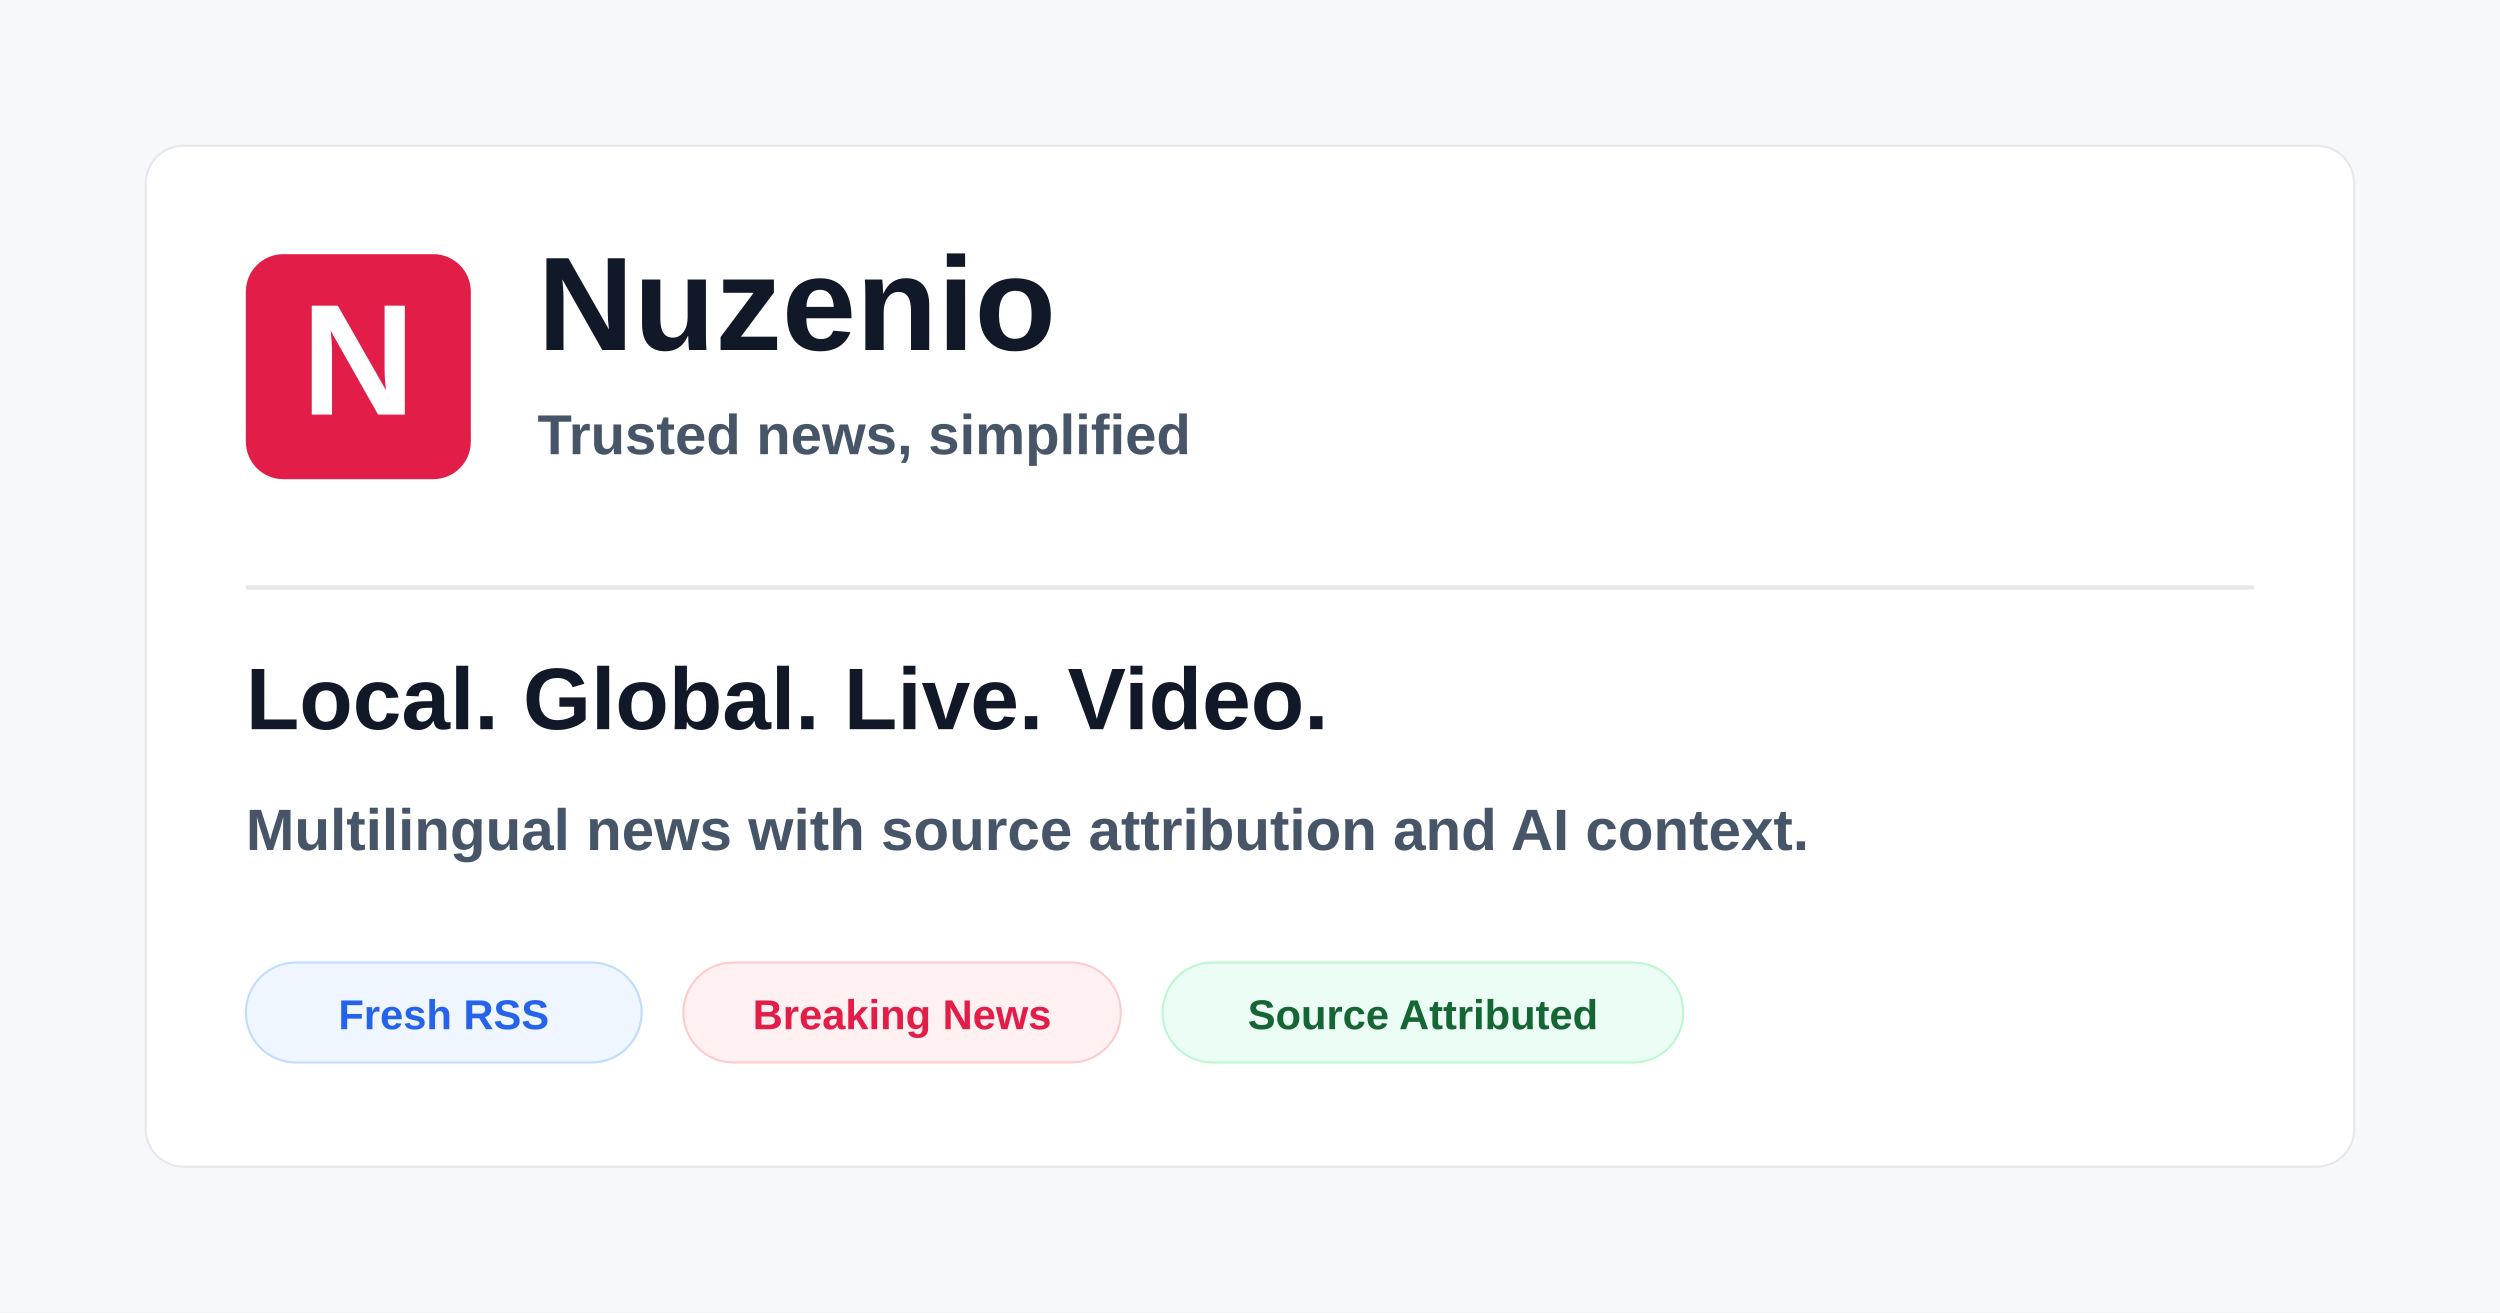
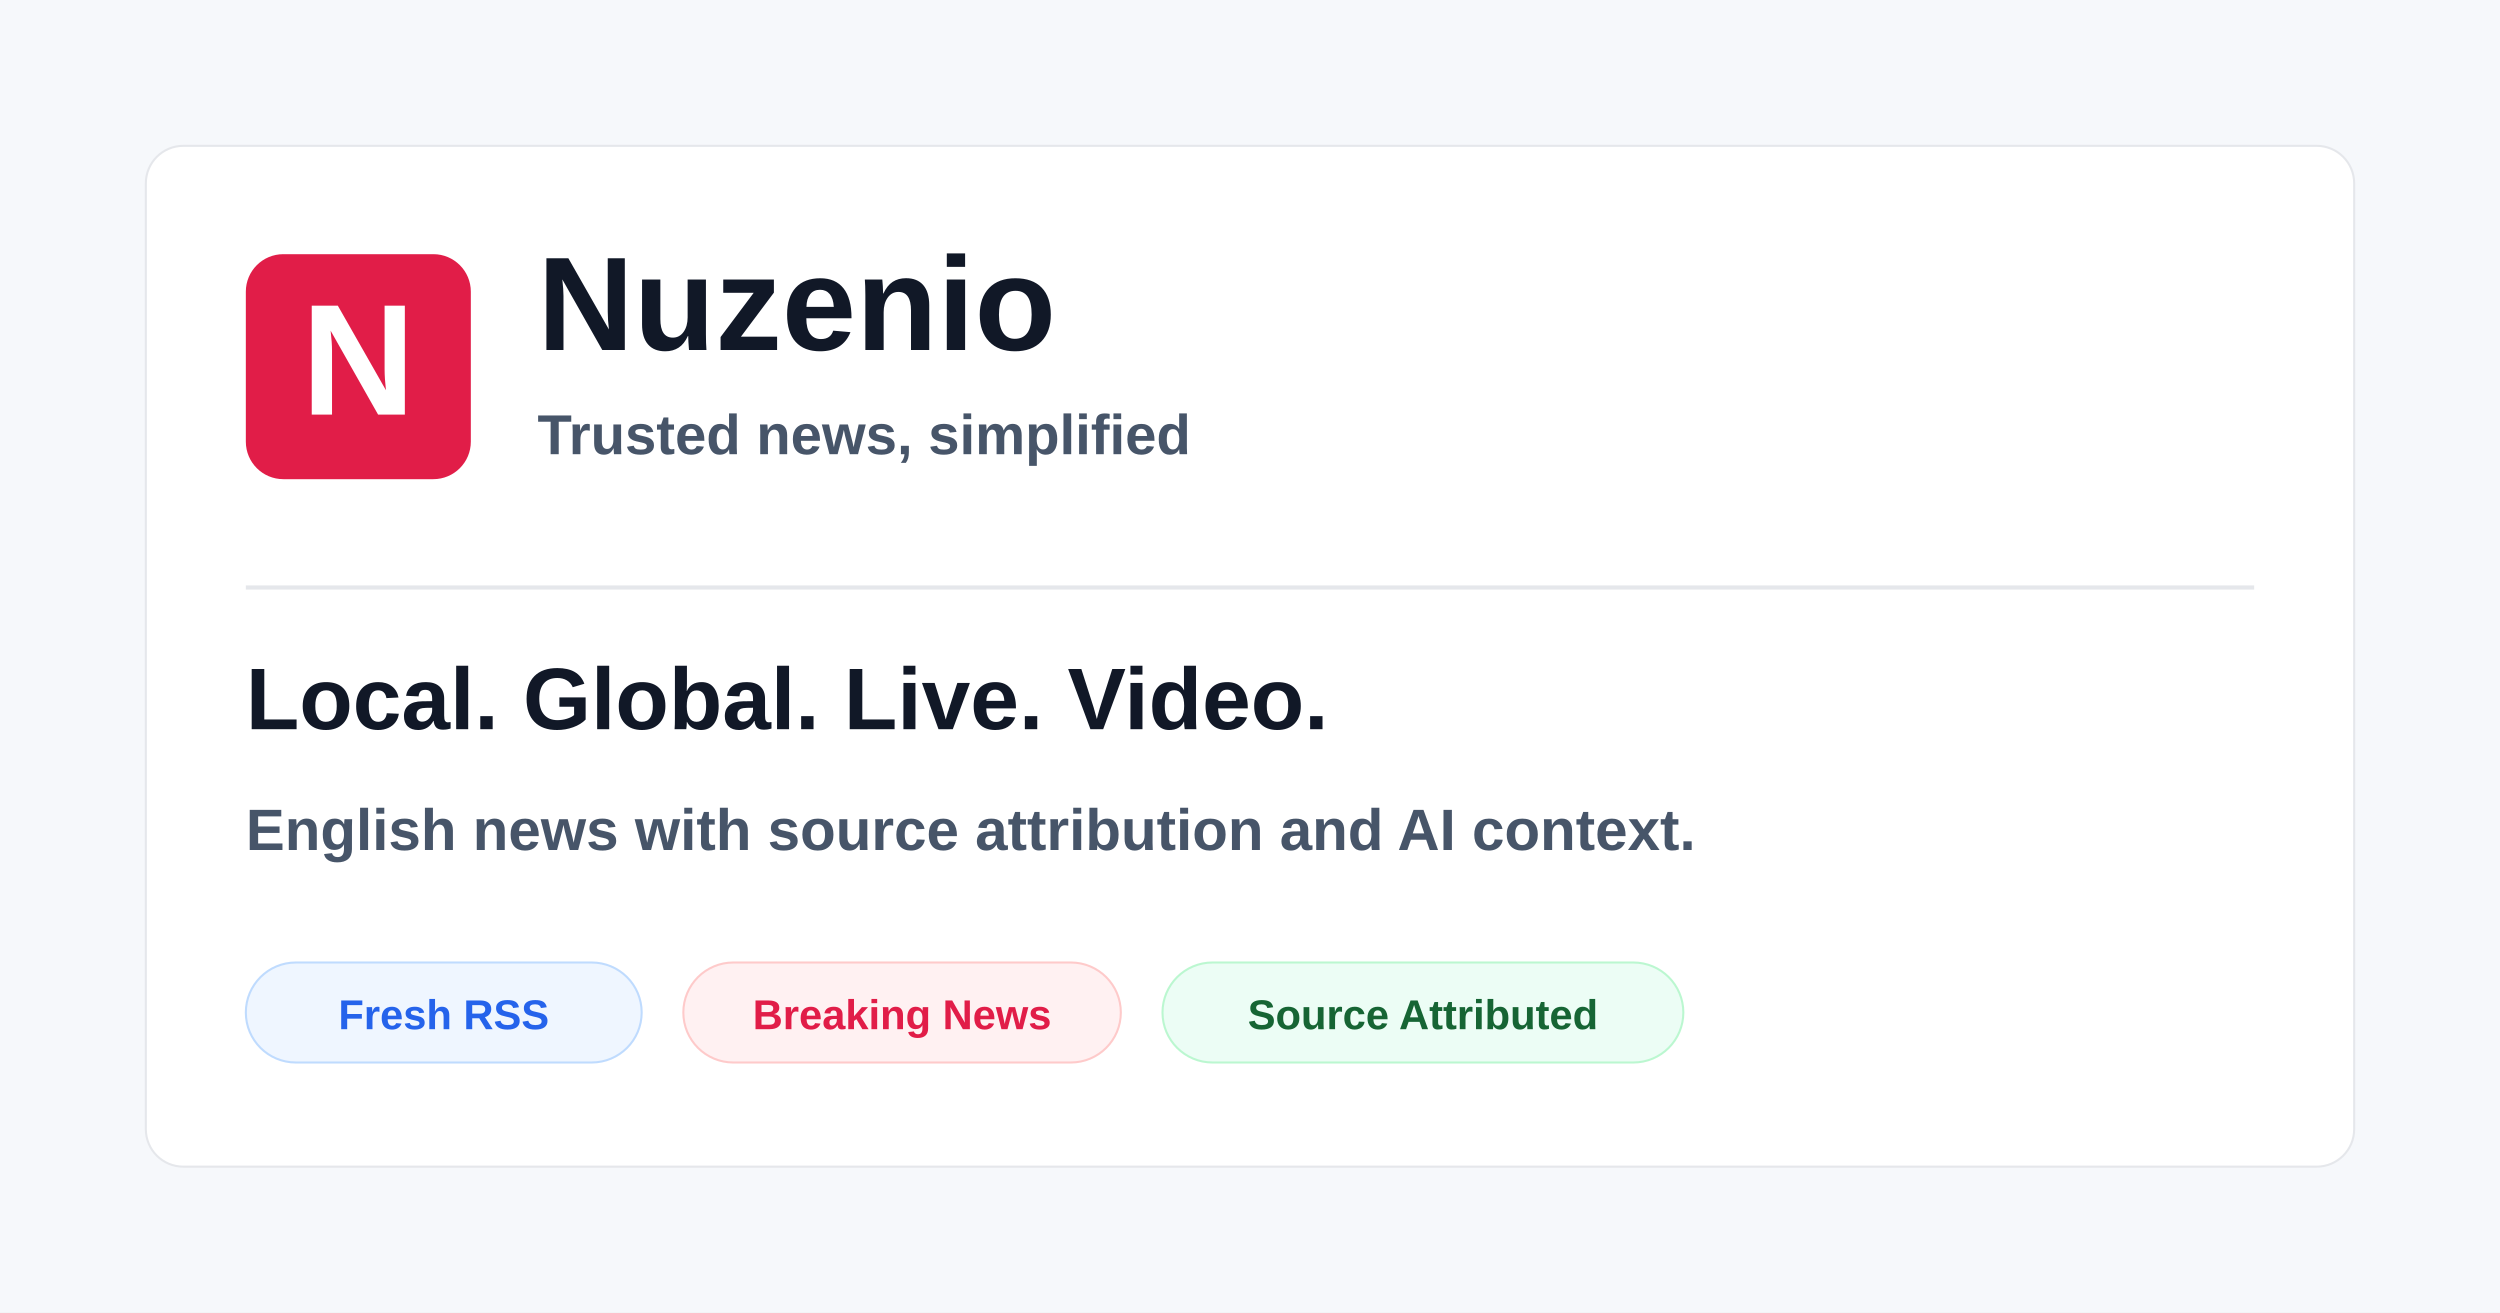
<svg xmlns="http://www.w3.org/2000/svg" width="1200" height="630" viewBox="0 0 1200 630" role="img" aria-labelledby="title desc">
  <rect width="1200" height="630" fill="#f6f8fb" />
  <rect x="70" y="70" width="1060" height="490" rx="18" fill="#ffffff" stroke="#e5e7eb" />
  <rect x="118" y="122" width="108" height="108" rx="18" fill="#e11d48" />
  <text x="172" y="199" text-anchor="middle" font-family="Arial, sans-serif" font-size="76" font-weight="900" fill="#ffffff">N</text>
  <text x="258" y="168" font-family="Arial, sans-serif" font-size="64" font-weight="900" fill="#111827">Nuzenio</text>
  <text x="258" y="218" font-family="Arial, sans-serif" font-size="27" font-weight="700" fill="#475569">Trusted news, simplified</text>
  <line x1="118" y1="282" x2="1082" y2="282" stroke="#e5e7eb" stroke-width="2" />
  <text x="118" y="350" font-family="Arial, sans-serif" font-size="42" font-weight="900" fill="#111827">Local. Global. Live. Video.</text>
-   <text x="118" y="408" font-family="Arial, sans-serif" font-size="28" font-weight="700" fill="#475569">Multilingual news with source attribution and AI context.</text>
+   <text x="118" y="408" font-family="Arial, sans-serif" font-size="28" font-weight="700" fill="#475569">English news with source attribution and AI context.</text>
  <rect x="118" y="462" width="190" height="48" rx="24" fill="#eff6ff" stroke="#bfdbfe" />
  <text x="213" y="494" text-anchor="middle" font-family="Arial, sans-serif" font-size="20" font-weight="900" fill="#2563eb">Fresh RSS</text>
  <rect x="328" y="462" width="210" height="48" rx="24" fill="#fff1f2" stroke="#fecaca" />
  <text x="433" y="494" text-anchor="middle" font-family="Arial, sans-serif" font-size="20" font-weight="900" fill="#e11d48">Breaking News</text>
  <rect x="558" y="462" width="250" height="48" rx="24" fill="#ecfdf5" stroke="#bbf7d0" />
  <text x="683" y="494" text-anchor="middle" font-family="Arial, sans-serif" font-size="20" font-weight="900" fill="#166534">Source Attributed</text>
</svg>
